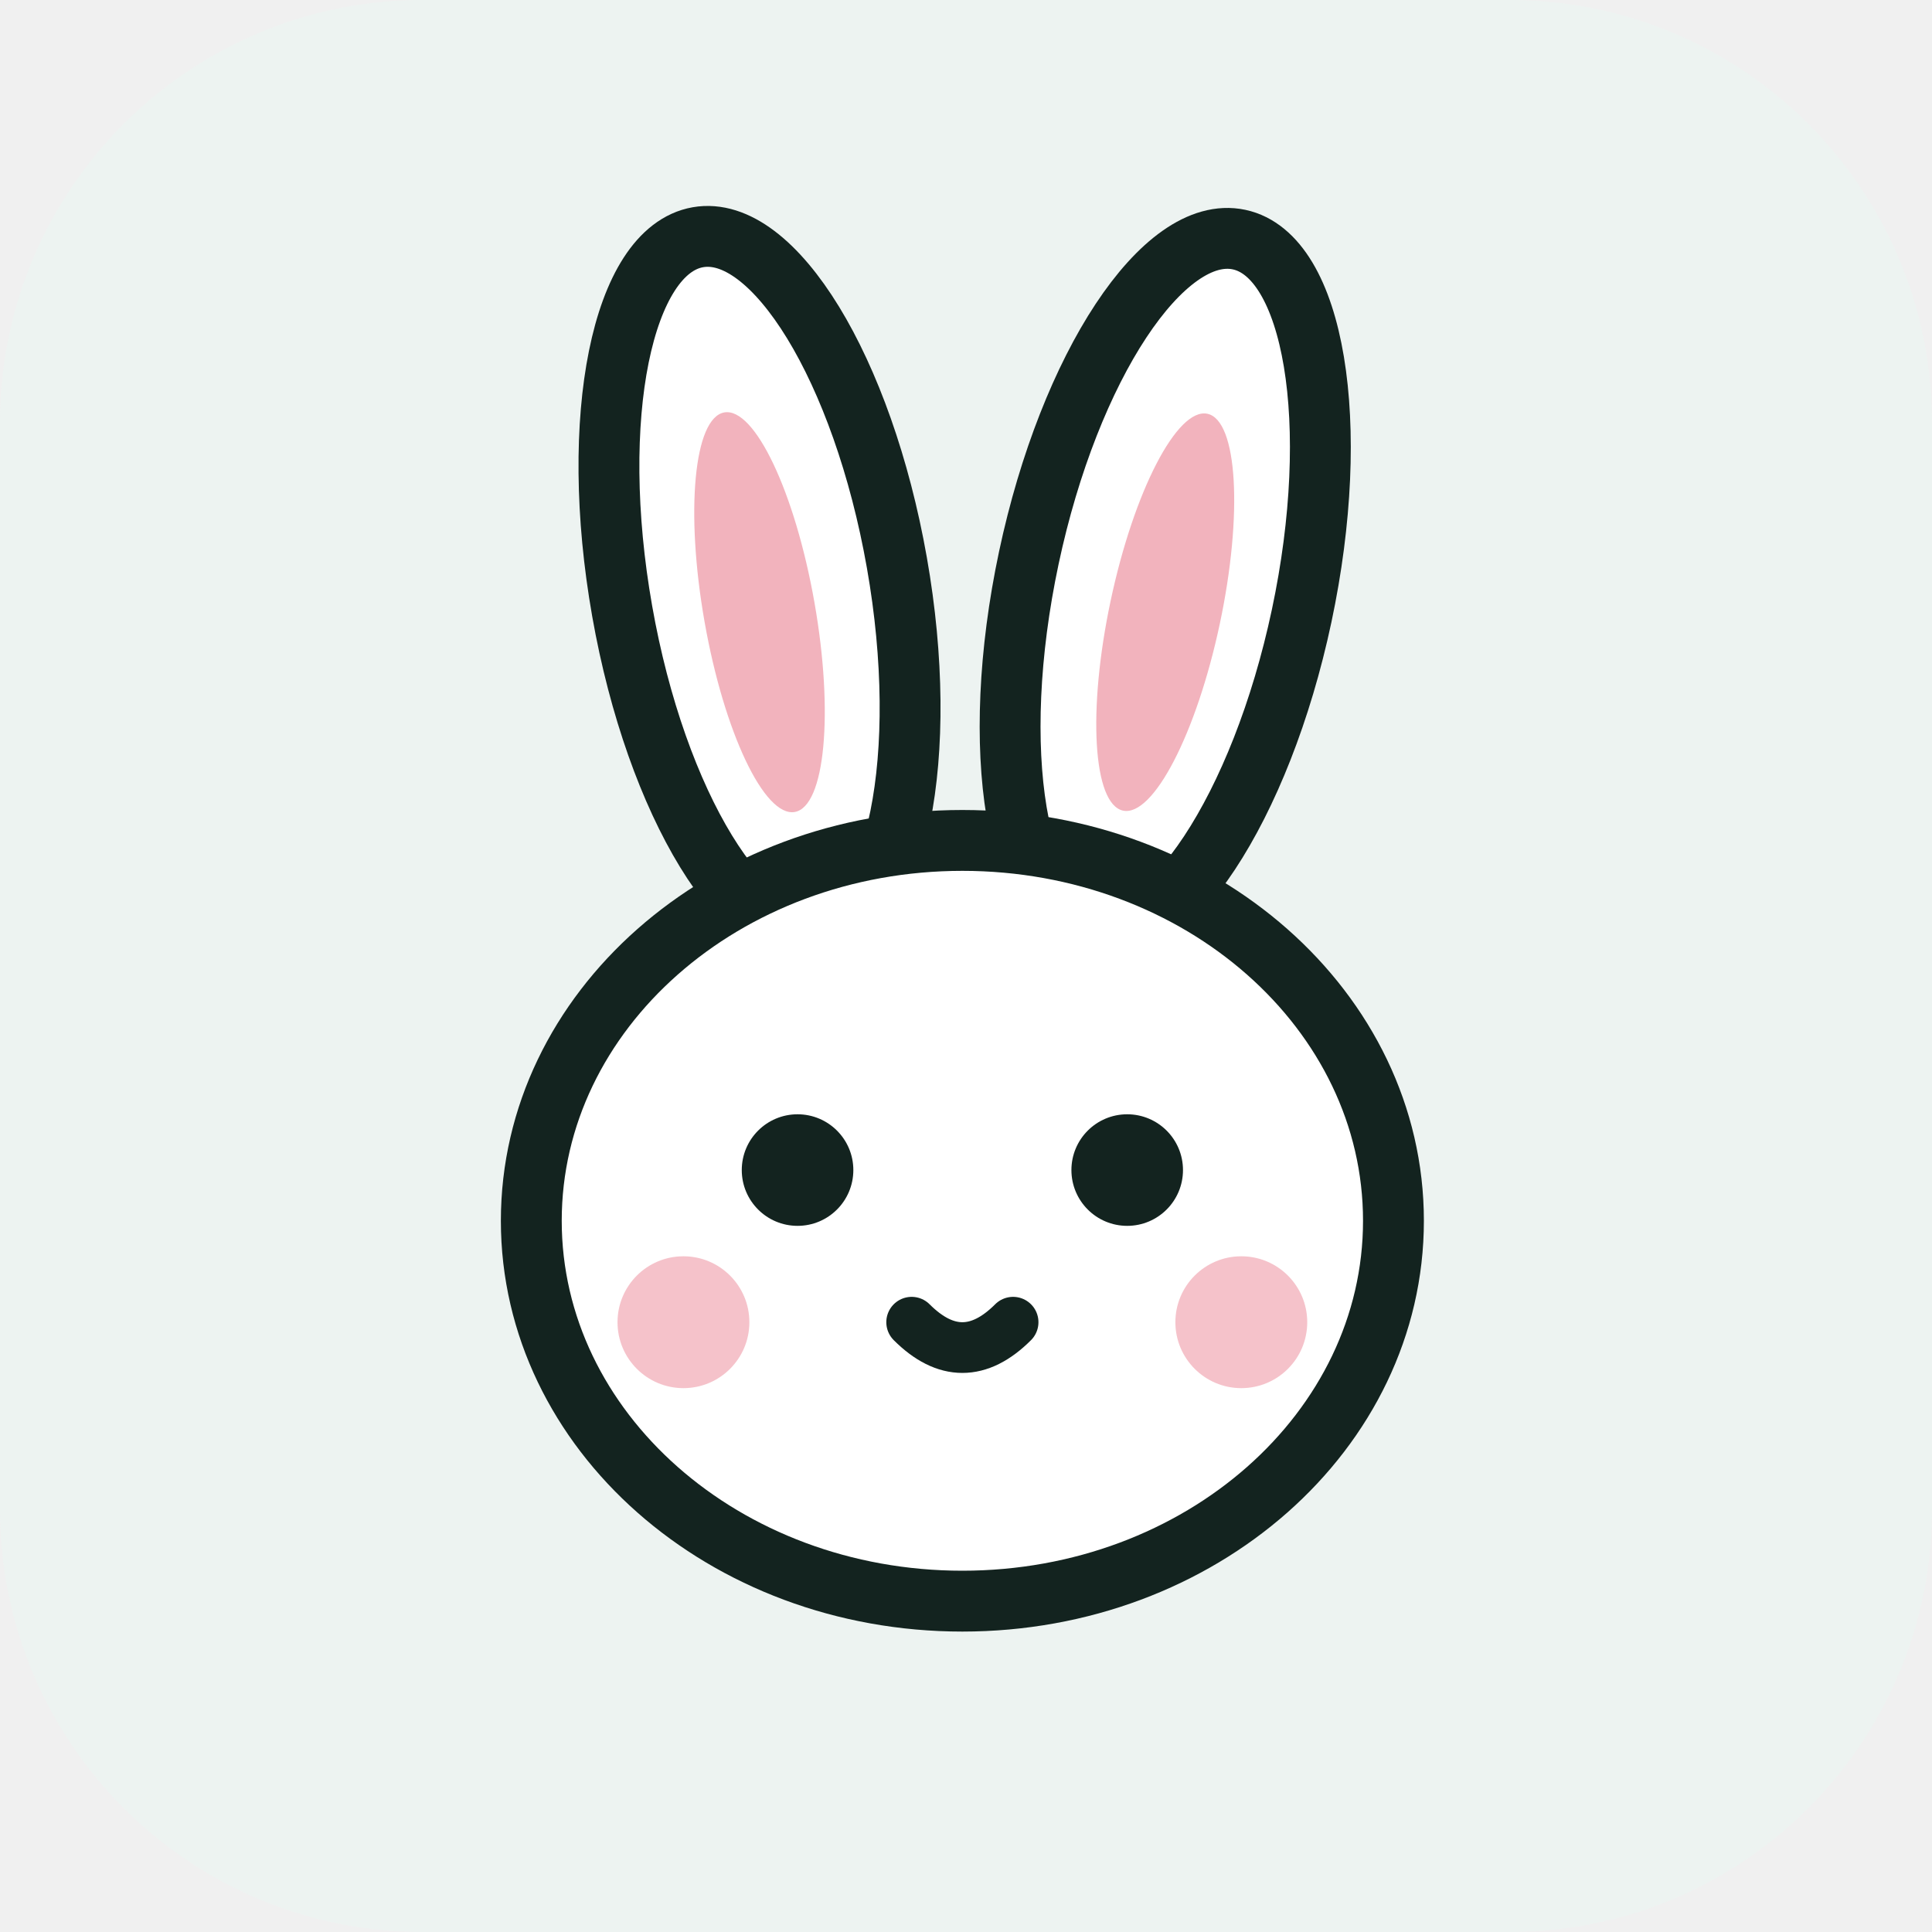
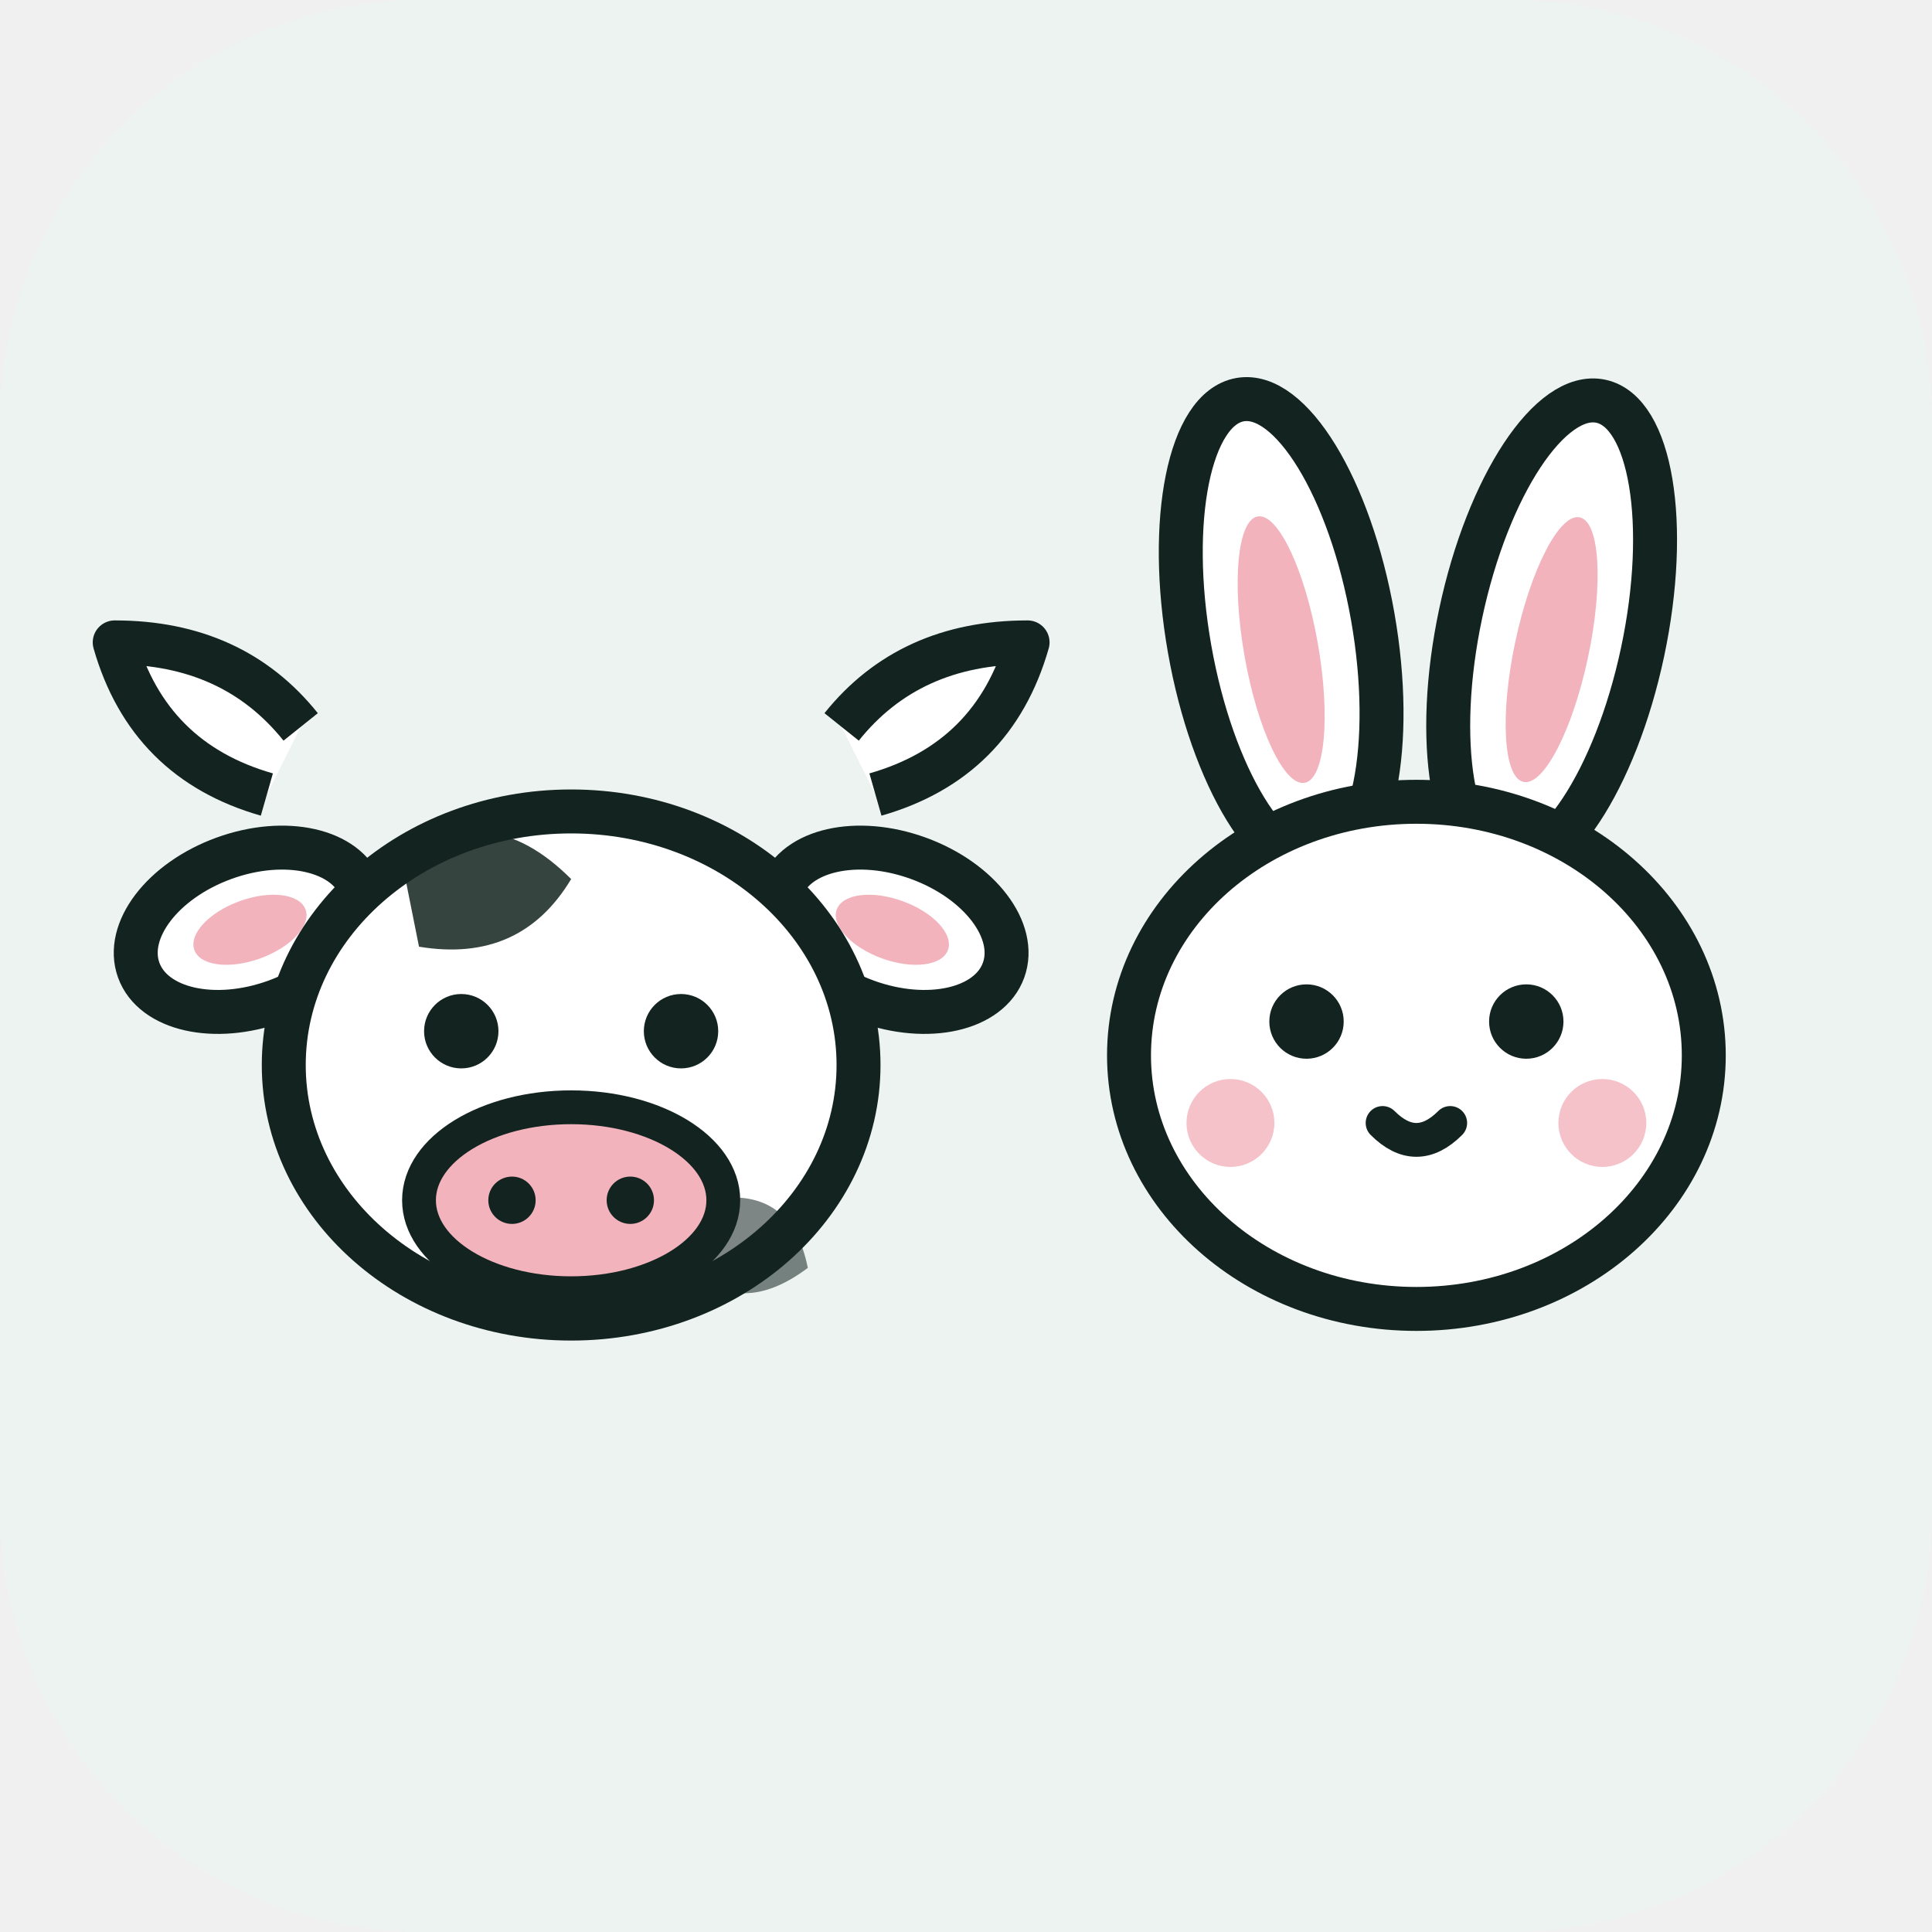
<svg xmlns="http://www.w3.org/2000/svg" viewBox="0 0 64 64" width="512" height="512">
  <rect width="64" height="64" rx="14" fill="#edf3f1" />
-   <g transform="translate(5 6) scale(0.84)" color="#13231f">
-     <ellipse cx="24" cy="16" rx="5.5" ry="14" transform="rotate(-10 24 16)" fill="#fff" stroke="currentColor" stroke-width="2.4" />
-     <ellipse cx="40" cy="16" rx="5.5" ry="14" transform="rotate(12 40 16)" fill="#fff" stroke="currentColor" stroke-width="2.4" />
+   <g transform="translate(1 14) scale(0.56)" color="#13231f">
+     <path d="M14 22 q-7 -2 -9 -9 q7 0 11 5" fill="#fff" stroke="currentColor" stroke-width="2.6" stroke-linejoin="round" />
+     <path d="M50 22 q7 -2 9 -9 q-7 0 -11 5" fill="#fff" stroke="currentColor" stroke-width="2.6" stroke-linejoin="round" />
+     <ellipse cx="13" cy="30" rx="7" ry="4.5" transform="rotate(-20 13 30)" fill="#fff" stroke="currentColor" stroke-width="2.6" />
+     <ellipse cx="51" cy="30" rx="7" ry="4.5" transform="rotate(20 51 30)" fill="#fff" stroke="currentColor" stroke-width="2.6" />
+     <ellipse cx="13" cy="30" rx="3.5" ry="1.8" transform="rotate(-20 13 30)" fill="#f2b3bd" />
+     <ellipse cx="51" cy="30" rx="3.5" ry="1.8" transform="rotate(20 51 30)" fill="#f2b3bd" />
+     <ellipse cx="32" cy="38" rx="17" ry="15" fill="#fff" stroke="currentColor" stroke-width="2.6" />
+     <path d="M22 26 q5 -4 10 1 q-3 5 -9 4 z" fill="currentColor" opacity=".85" />
+     <path d="M40 46 q5 -1 6 4 q-4 3 -7 0 z" fill="currentColor" opacity=".55" />
+     <circle cx="25.5" cy="36" r="2.2" fill="currentColor" />
+     <circle cx="38.5" cy="36" r="2.2" fill="currentColor" />
+     <ellipse cx="32" cy="46" rx="9" ry="5.5" fill="#f2b3bd" stroke="currentColor" stroke-width="2" />
+     <circle cx="28.5" cy="46" r="1.4" fill="currentColor" />
+     <circle cx="35.5" cy="46" r="1.4" fill="currentColor" />
+   </g>
+   <g transform="translate(29 12) scale(0.56)" color="#13231f">
+     <ellipse cx="24" cy="16" rx="5.5" ry="14" transform="rotate(-10 24 16)" fill="#fff" stroke="currentColor" stroke-width="2.6" />
+     <ellipse cx="40" cy="16" rx="5.5" ry="14" transform="rotate(12 40 16)" fill="#fff" stroke="currentColor" stroke-width="2.6" />
    <ellipse cx="24" cy="17" rx="2.2" ry="8" transform="rotate(-10 24 17)" fill="#f2b3bd" />
    <ellipse cx="40" cy="17" rx="2.2" ry="8" transform="rotate(12 40 17)" fill="#f2b3bd" />
-     <ellipse cx="32" cy="41" rx="17" ry="15" fill="#fff" stroke="currentColor" stroke-width="2.4" />
+     <ellipse cx="32" cy="41" rx="17" ry="15" fill="#fff" stroke="currentColor" stroke-width="2.6" />
    <circle cx="25.5" cy="39" r="2.2" fill="currentColor" />
    <circle cx="38.5" cy="39" r="2.2" fill="currentColor" />
    <path d="M30 45 q2 2 4 0" fill="none" stroke="currentColor" stroke-width="2" stroke-linecap="round" />
    <circle cx="21" cy="45" r="2.6" fill="#f2b3bd" opacity=".8" />
    <circle cx="43" cy="45" r="2.6" fill="#f2b3bd" opacity=".8" />
  </g>
</svg>
